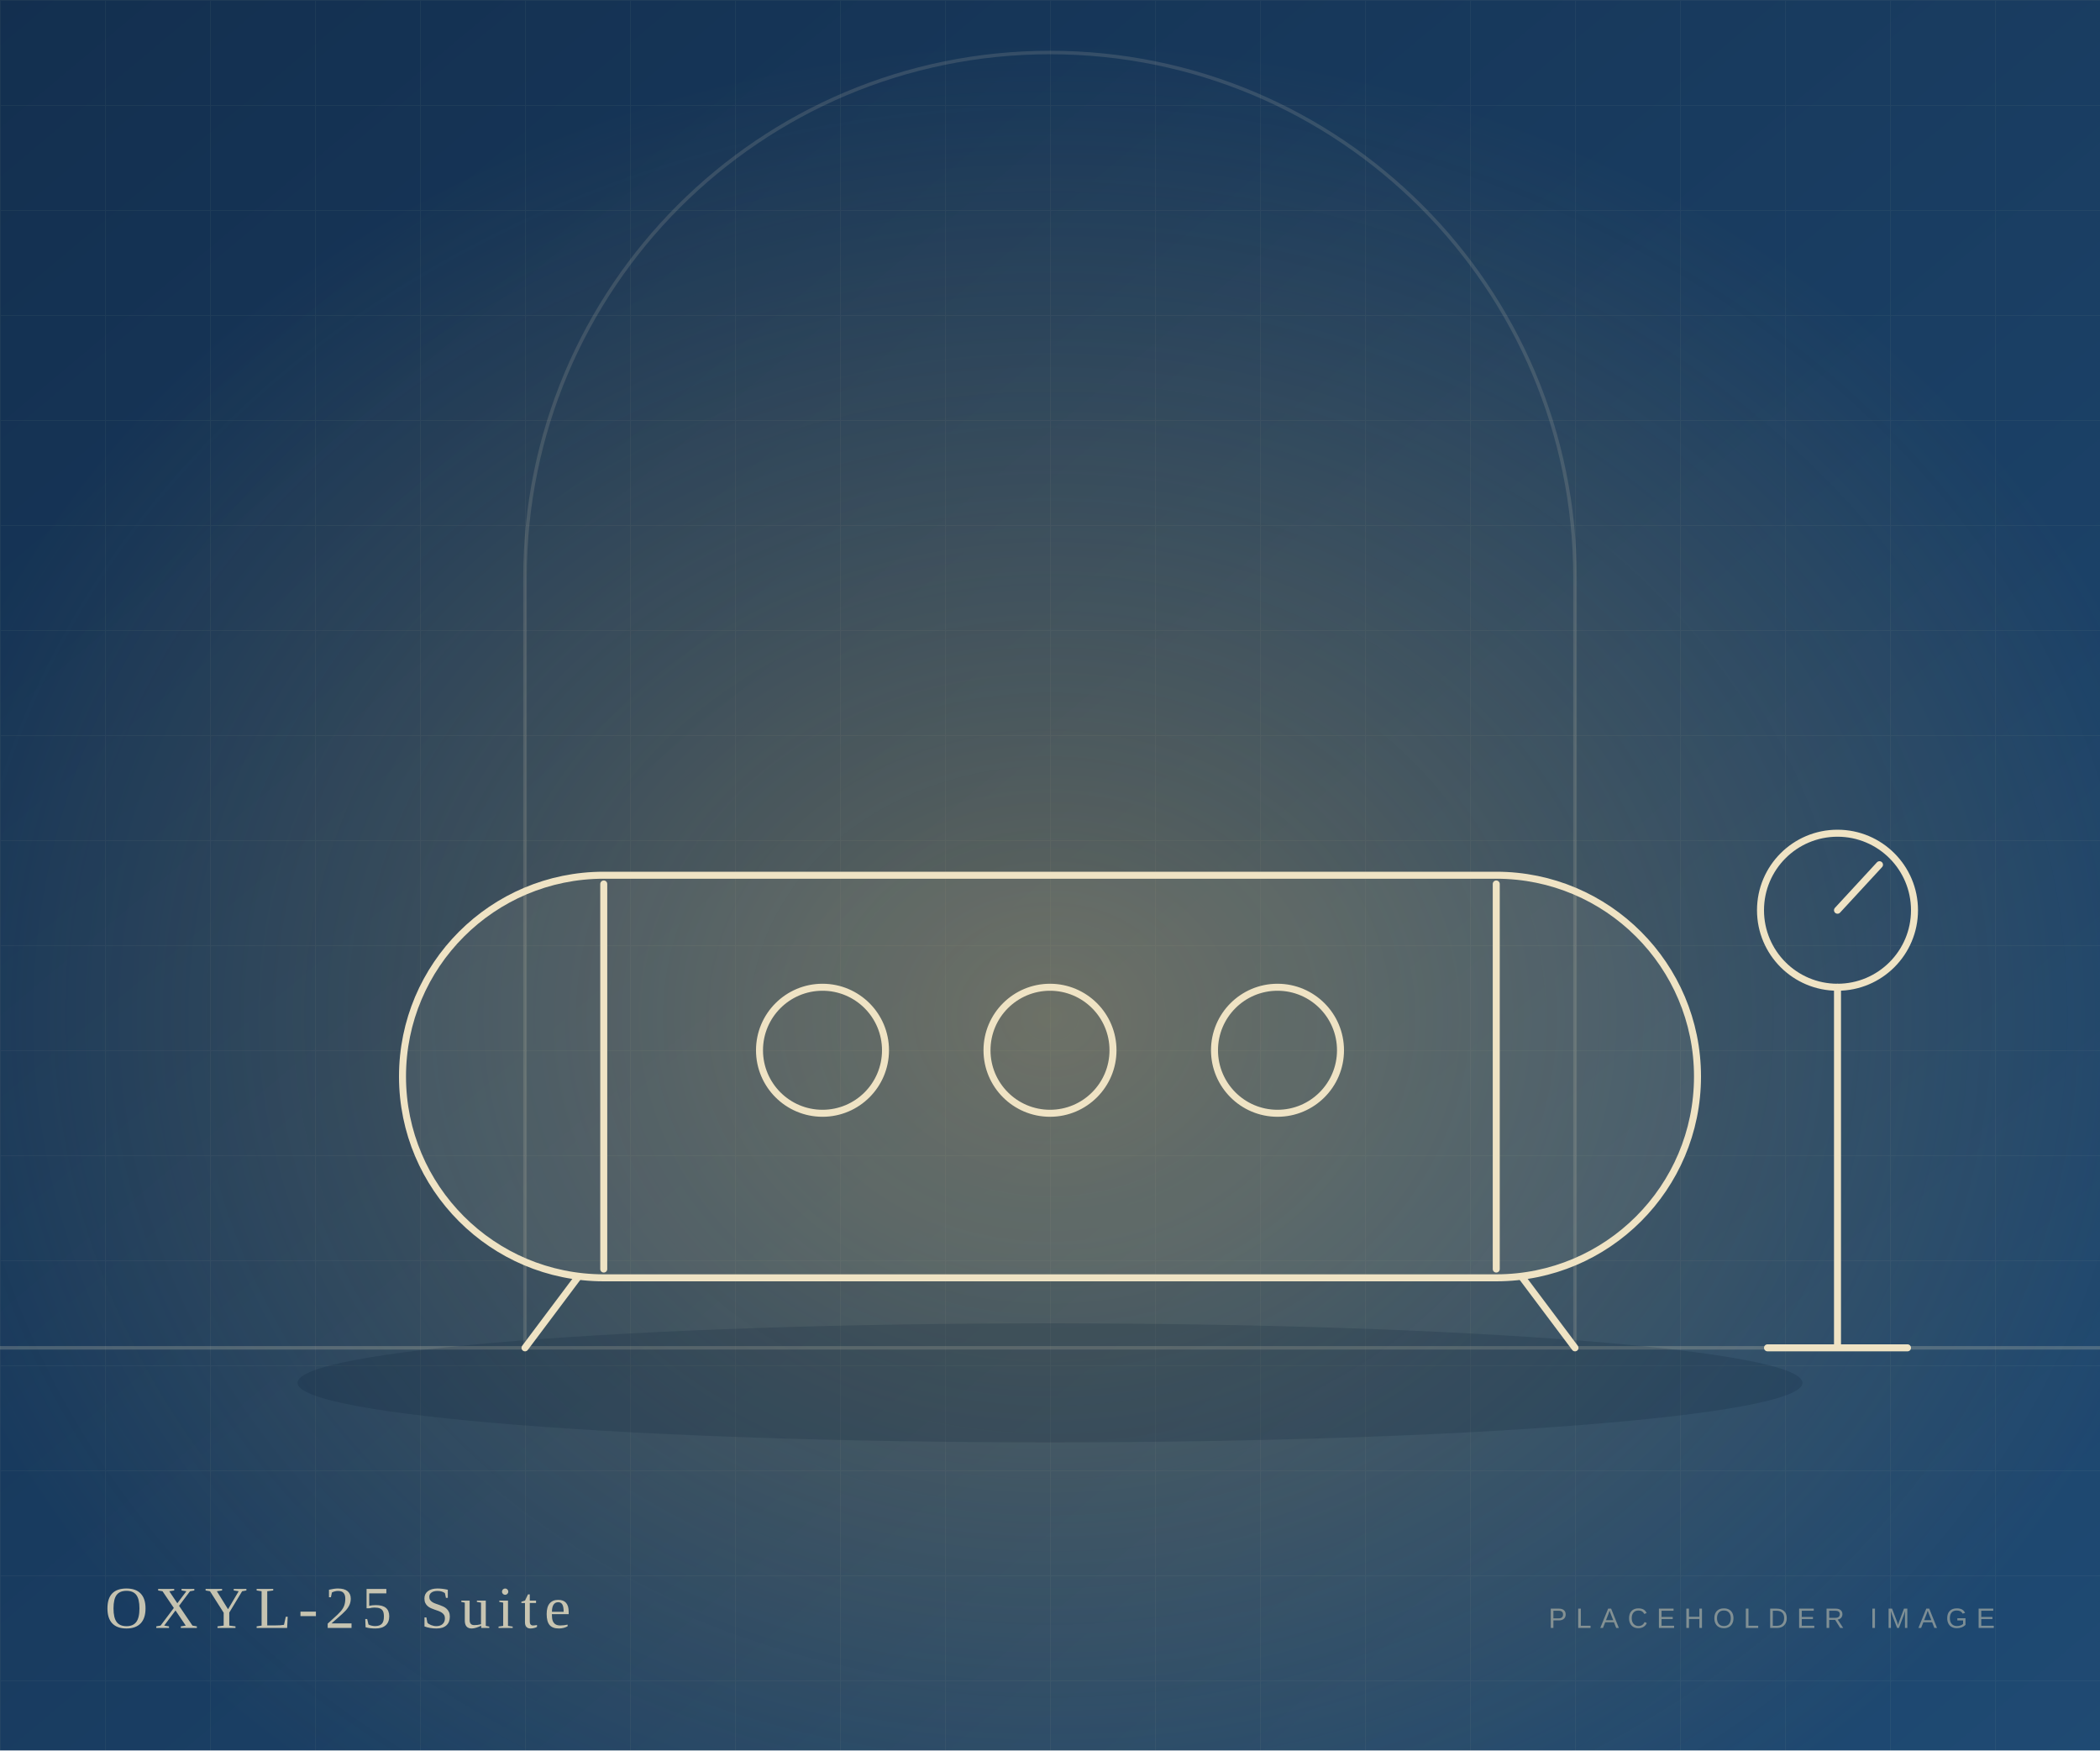
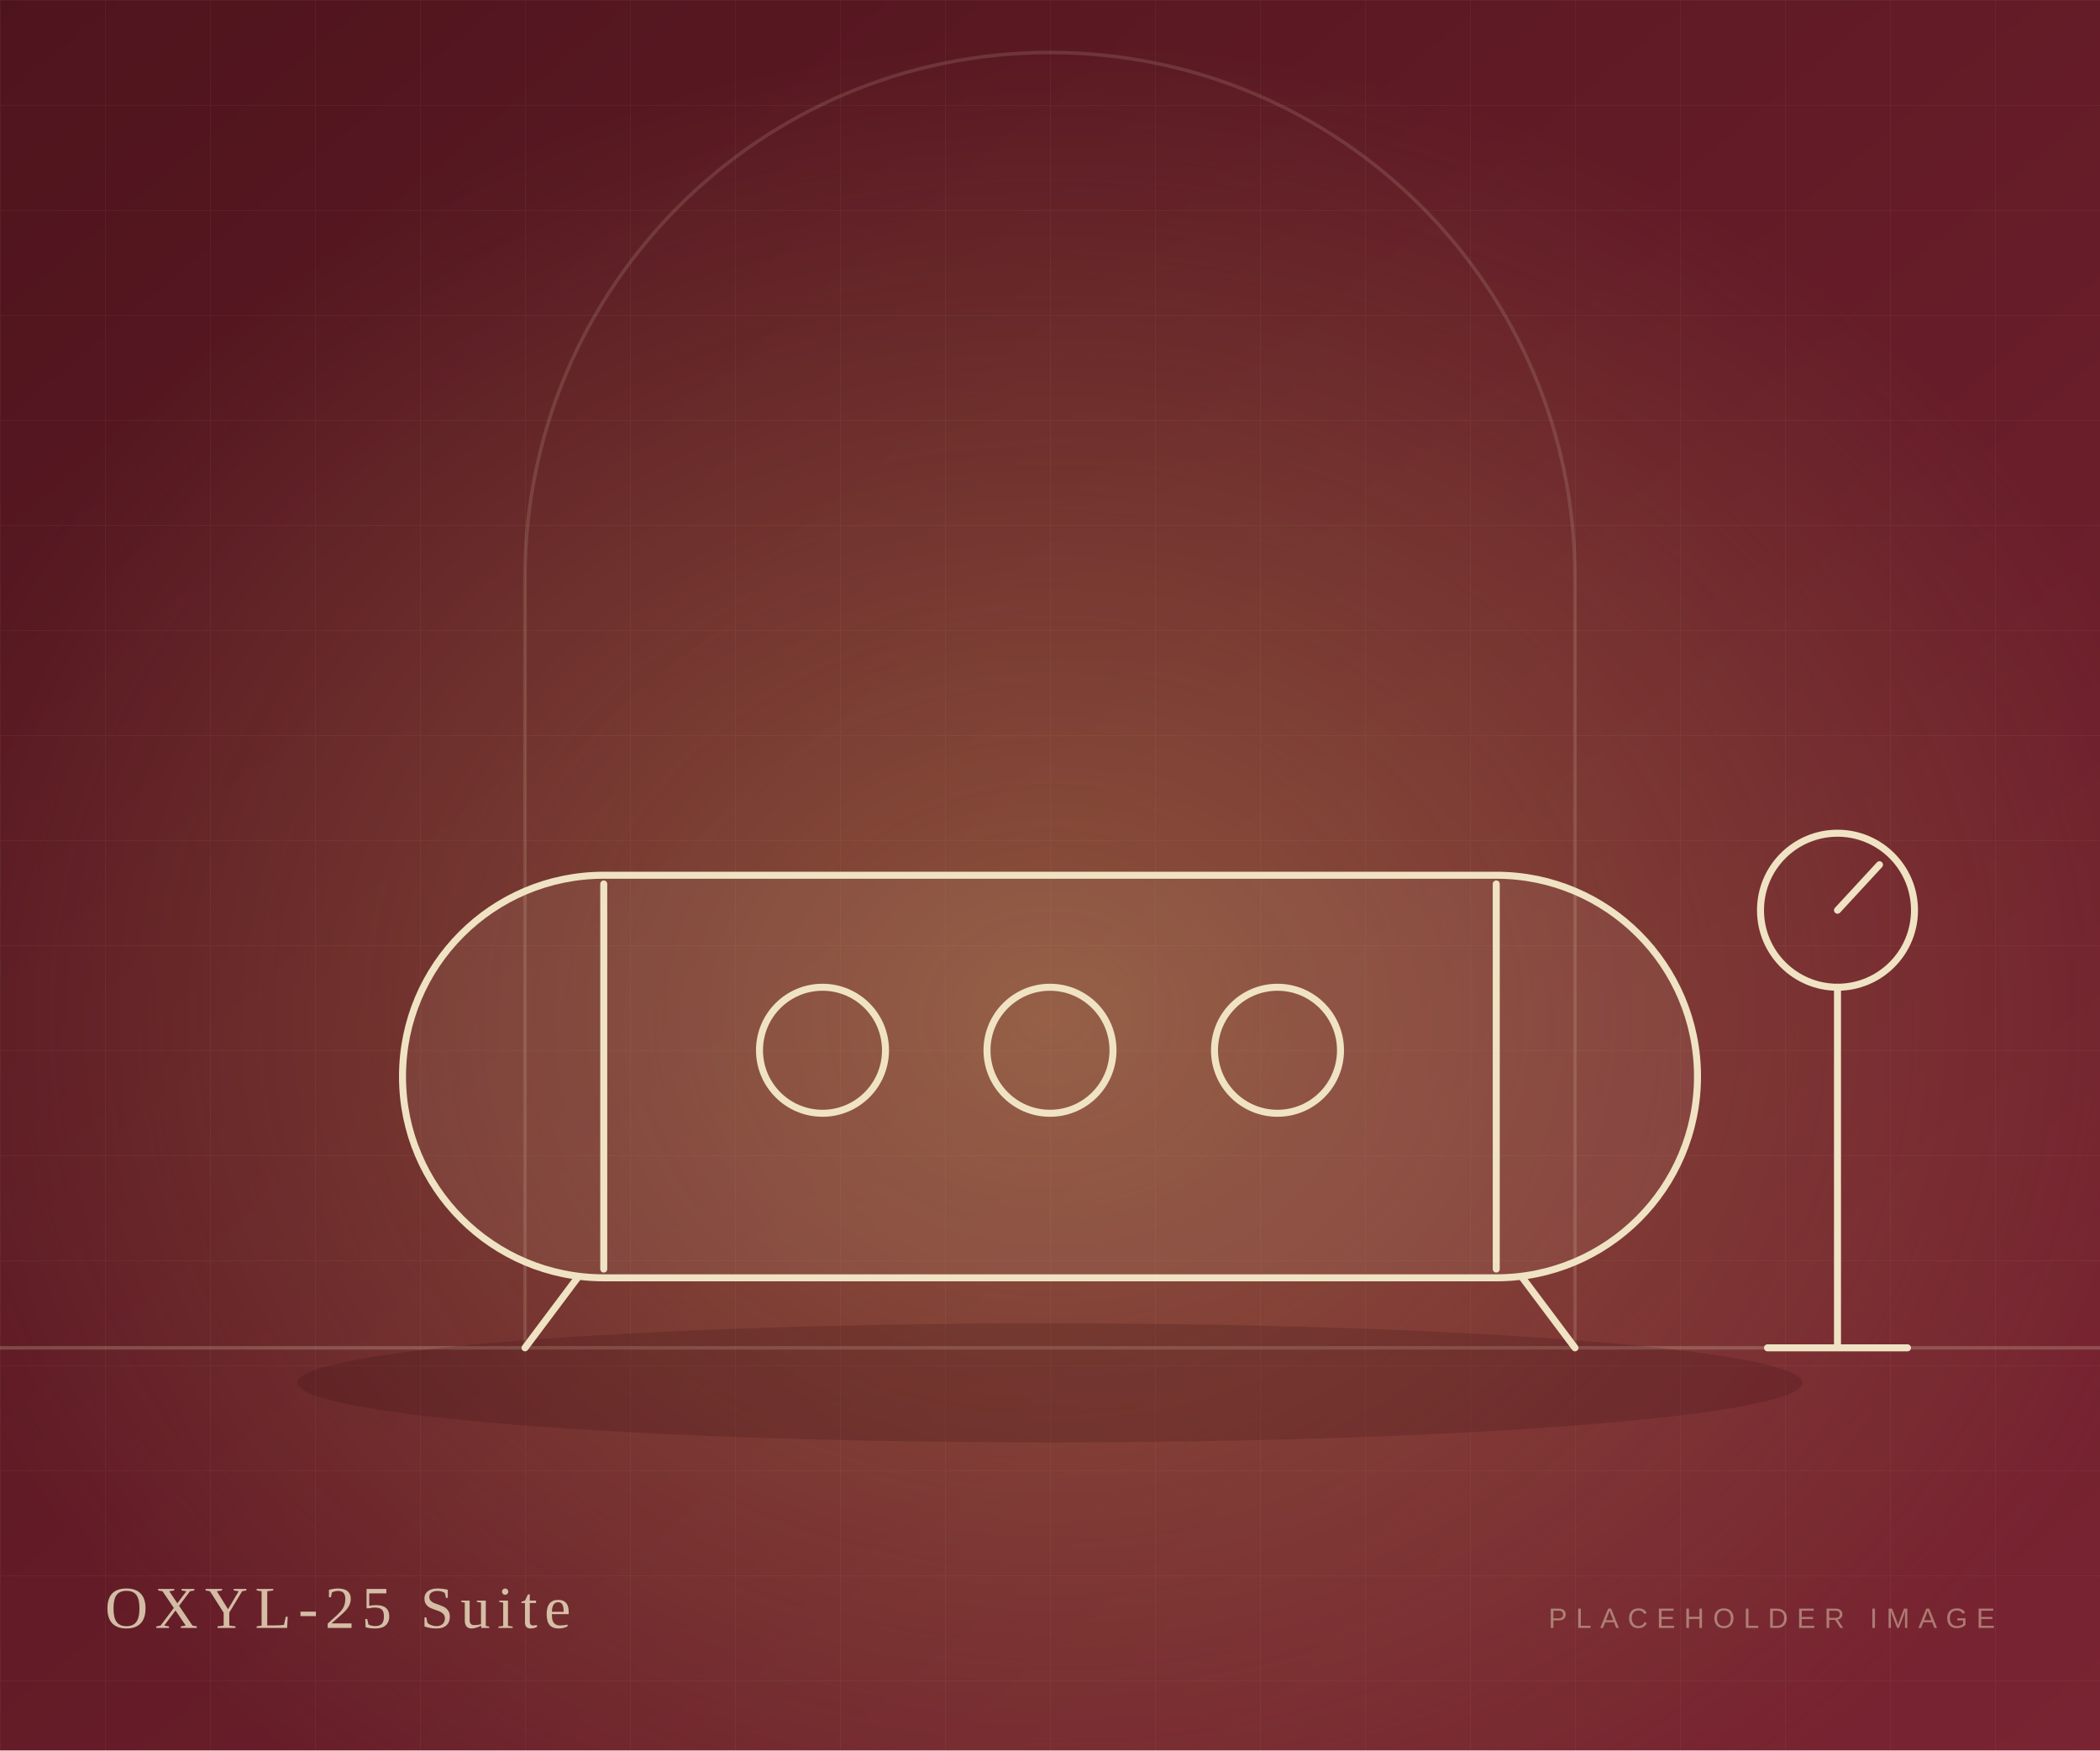
<svg xmlns="http://www.w3.org/2000/svg" viewBox="0 0 1200 1000" preserveAspectRatio="xMidYMid slice" role="img" aria-label="OXYL-25 Suite placeholder">
  <defs>
    <linearGradient id="bg" x1="0" y1="0" x2="1" y2="1">
-       <stop offset="0" stop-color="#132F4F" />
-       <stop offset="1" stop-color="#1F4A73" />
+       <stop offset="0" stop-color="#4E141D" />
+       <stop offset="1" stop-color="#7A2432" />
    </linearGradient>
    <radialGradient id="glow" cx="0.5" cy="0.58" r="0.55">
      <stop offset="0" stop-color="#C5A059" stop-opacity="0.42" />
      <stop offset="1" stop-color="#C5A059" stop-opacity="0" />
    </radialGradient>
    <pattern id="grid" width="60" height="60" patternUnits="userSpaceOnUse">
      <path d="M60 0H0V60" fill="none" stroke="#efe3c4" stroke-opacity="0.05" />
    </pattern>
  </defs>
  <rect width="1200" height="1000" fill="url(#bg)" />
  <rect width="1200" height="1000" fill="url(#grid)" />
  <rect width="1200" height="1000" fill="url(#glow)" />
  <path d="M300 770V330a300 300 0 0 1 600 0v440" fill="none" stroke="#efe3c4" stroke-opacity="0.14" stroke-width="2" />
  <path d="M0 770H1200" stroke="#efe3c4" stroke-opacity="0.22" stroke-width="2" />
-   <ellipse cx="600" cy="790" rx="430" ry="34" fill="#0A1C33" fill-opacity="0.18" />
+   <ellipse cx="600" cy="790" rx="430" ry="34" fill="#2E0A10" fill-opacity="0.18" />
  <g fill="none" stroke="#efe3c4" stroke-width="4" stroke-linecap="round" stroke-linejoin="round">
    <rect x="230" y="500" width="740" height="230" rx="115" fill="#efe3c4" fill-opacity="0.08" />
    <path d="M345 505V725M855 505V725" />
    <circle cx="470" cy="600" r="36" />
    <circle cx="600" cy="600" r="36" />
    <circle cx="730" cy="600" r="36" />
    <path d="M330 730L300 770M870 730L900 770" />
    <circle cx="1050" cy="520" r="44" />
    <path d="M1050 520L1074 494M1050 564V770M1010 770H1090" />
  </g>
  <text x="60" y="930" font-family="Georgia, 'Times New Roman', serif" font-size="34" fill="#efe3c4" fill-opacity="0.8" letter-spacing="4">OXYL-25 Suite</text>
  <text x="1140" y="930" text-anchor="end" font-family="Arial, Helvetica, sans-serif" font-size="16" fill="#efe3c4" fill-opacity="0.45" letter-spacing="5">PLACEHOLDER IMAGE</text>
</svg>
